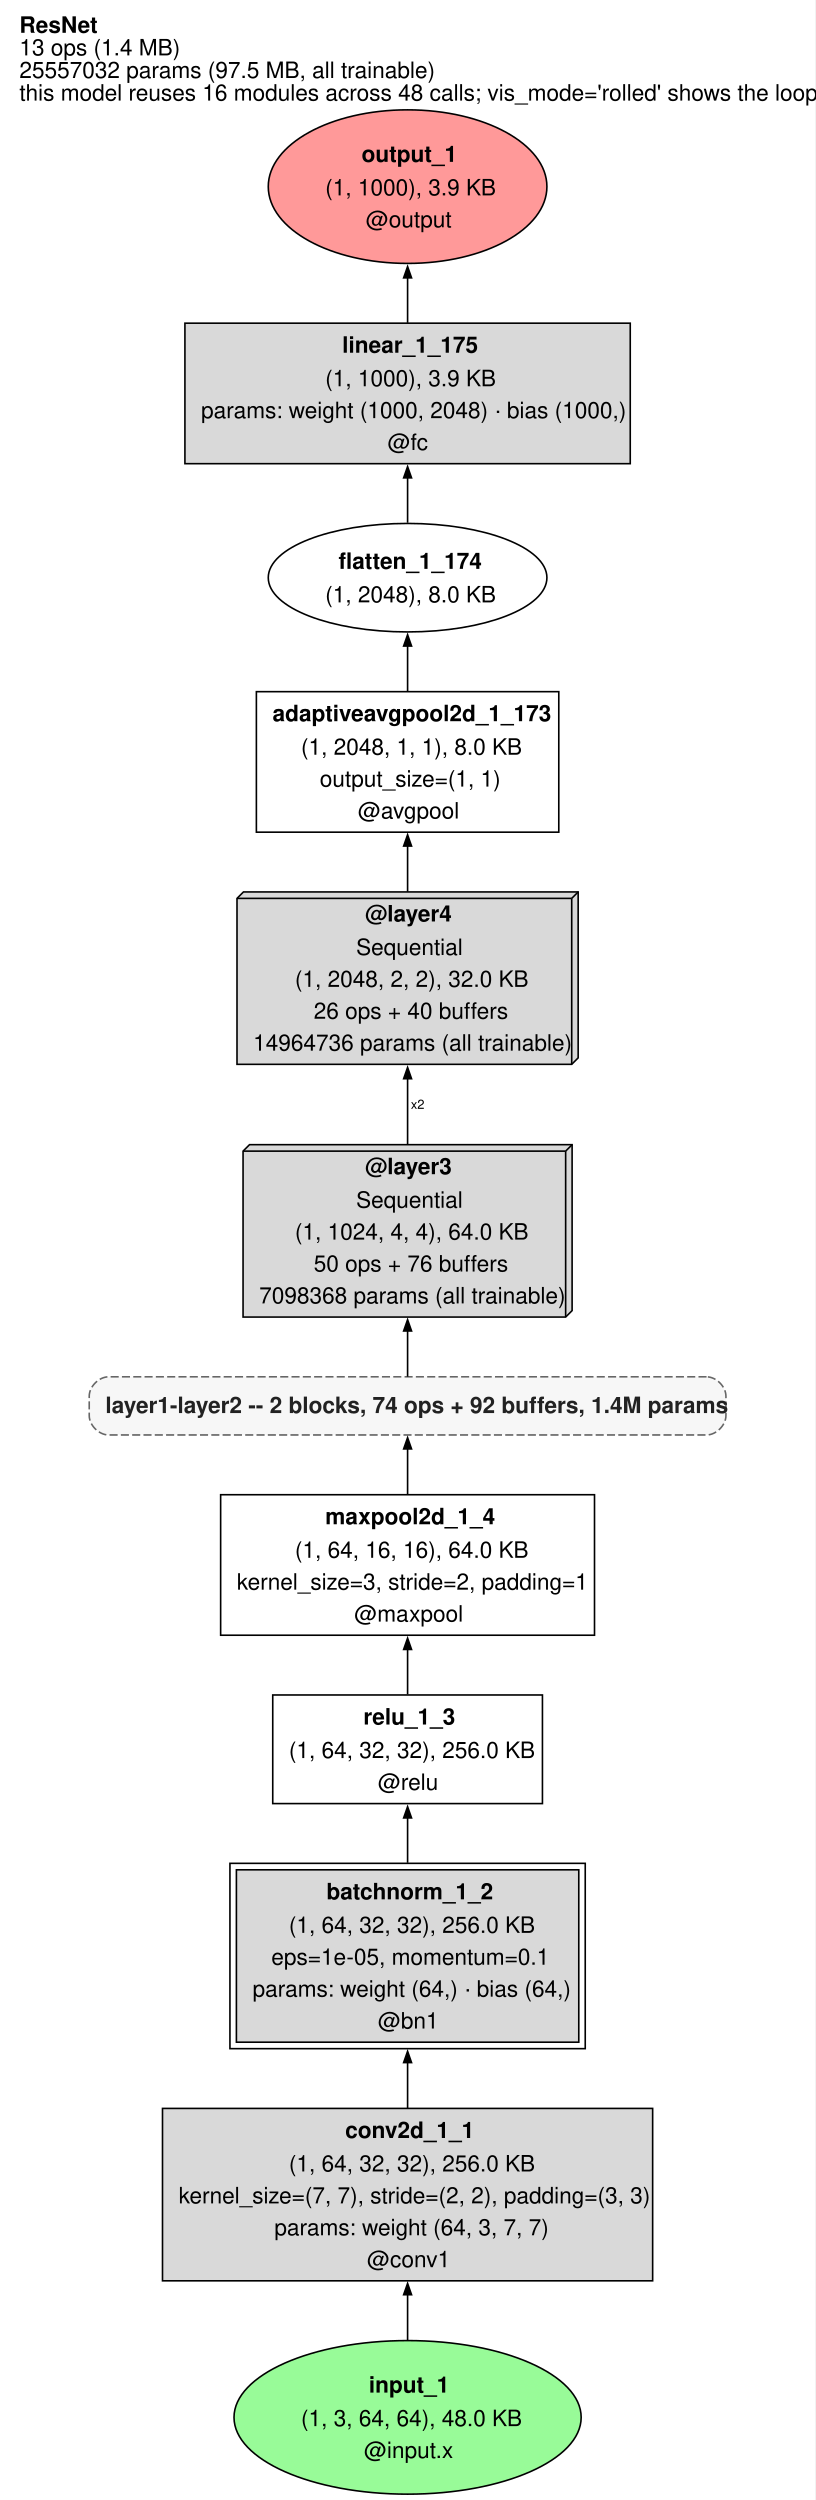
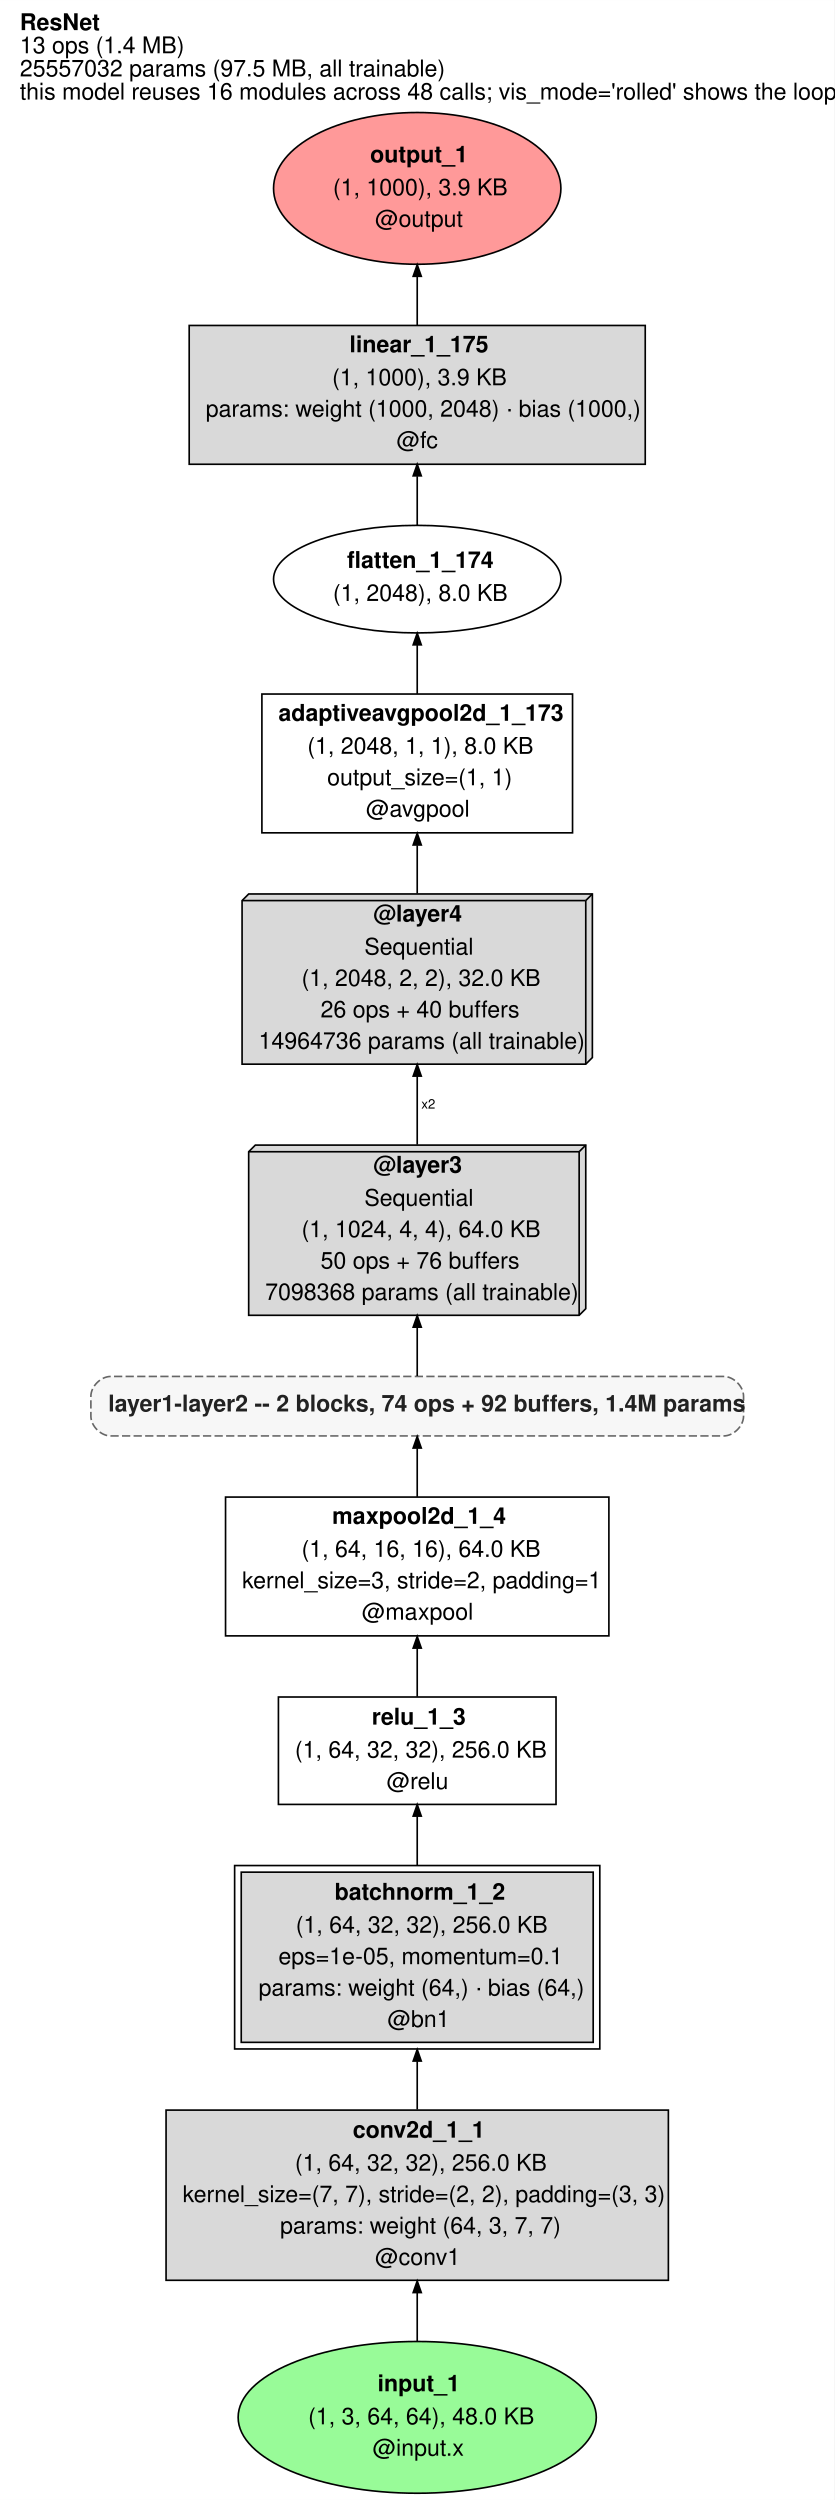
- <svg xmlns="http://www.w3.org/2000/svg" xmlns:xlink="http://www.w3.org/1999/xlink" width="505pt" height="1548pt" viewBox="0.00 0.00 505.00 1548.00">
-   <g id="graph0" class="graph" transform="scale(1 1) rotate(0) translate(4 1544.39)">
-     <polygon fill="white" stroke="none" points="-4,4 -4,-1544.39 500.75,-1544.39 500.75,4 -4,4" />
-     <text xml:space="preserve" text-anchor="start" x="8" y="-1524.09" font-family="Helvetica,sans-Serif" font-weight="bold" font-size="14.00">ResNet</text>
-     <text xml:space="preserve" text-anchor="start" x="8" y="-1510.09" font-family="Helvetica,sans-Serif" font-size="14.00">13 ops (1.4 MB)</text>
-     <text xml:space="preserve" text-anchor="start" x="8" y="-1496.09" font-family="Helvetica,sans-Serif" font-size="14.00">25557032 params (97.5 MB, all trainable)</text>
-     <text xml:space="preserve" text-anchor="start" x="8" y="-1482.09" font-family="Helvetica,sans-Serif" font-size="14.00">this model reuses 16 modules across 48 calls; vis_mode='rolled' shows the loop</text>
+ <svg xmlns="http://www.w3.org/2000/svg" xmlns:xlink="http://www.w3.org/1999/xlink" width="505pt" height="1513pt" viewBox="0.00 0.00 505.00 1512.90">
+   <g id="graph0" class="graph" transform="scale(1 1) rotate(0) translate(4 1508.9)">
+     <polygon fill="white" stroke="transparent" points="-4,4 -4,-1508.9 501,-1508.9 501,4 -4,4" />
+     <text text-anchor="start" x="8" y="-1490.7" font-family="Helvetica,sans-Serif" font-weight="bold" font-size="14.00">ResNet</text>
+     <text text-anchor="start" x="8" y="-1476.7" font-family="Helvetica,sans-Serif" font-size="14.00">13 ops (1.4 MB)</text>
+     <text text-anchor="start" x="8" y="-1462.7" font-family="Helvetica,sans-Serif" font-size="14.00">25557032 params (97.5 MB, all trainable)</text>
+     <text text-anchor="start" x="8" y="-1448.7" font-family="Helvetica,sans-Serif" font-size="14.00">this model reuses 16 modules across 48 calls; vis_mode='rolled' shows the loop</text>
    <g id="node1" class="node">
-       <ellipse fill="#98fb98" stroke="black" cx="248.38" cy="-47.55" rx="107.48" ry="47.55" />
-       <text xml:space="preserve" text-anchor="start" x="224.38" y="-62.88" font-family="Helvetica,sans-Serif" font-weight="bold" font-size="14.00">input_1</text>
-       <text xml:space="preserve" text-anchor="start" x="182.38" y="-42.13" font-family="Helvetica,sans-Serif" font-size="14.00">(1, 3, 64, 64), 48.0 KB</text>
-       <text xml:space="preserve" text-anchor="start" x="221.38" y="-22.38" font-family="Helvetica,sans-Serif" font-size="14.00">@input.x</text>
+       <ellipse fill="#98fb98" stroke="black" cx="248.5" cy="-45.96" rx="108.38" ry="45.92" />
+       <text text-anchor="start" x="224.5" y="-61.76" font-family="Helvetica,sans-Serif" font-weight="bold" font-size="14.00">input_1</text>
+       <text text-anchor="start" x="182.5" y="-41.76" font-family="Helvetica,sans-Serif" font-size="14.00">(1, 3, 64, 64), 48.0 KB</text>
+       <text text-anchor="start" x="221.5" y="-22.76" font-family="Helvetica,sans-Serif" font-size="14.00">@input.x</text>
    </g>
    <g id="node2" class="node">
-       <polygon fill="#d9d9d9" stroke="black" points="400.12,-238.86 96.62,-238.86 96.62,-132.11 400.12,-132.11 400.12,-238.86" />
-       <text xml:space="preserve" text-anchor="start" x="209.75" y="-220.56" font-family="Helvetica,sans-Serif" font-weight="bold" font-size="14.00">conv2d_1_1</text>
-       <text xml:space="preserve" text-anchor="start" x="174.88" y="-199.81" font-family="Helvetica,sans-Serif" font-size="14.00">(1, 64, 32, 32), 256.0 KB</text>
-       <text xml:space="preserve" text-anchor="start" x="106.62" y="-180.06" font-family="Helvetica,sans-Serif" font-size="14.00">kernel_size=(7, 7), stride=(2, 2), padding=(3, 3)</text>
-       <text xml:space="preserve" text-anchor="start" x="165.88" y="-160.31" font-family="Helvetica,sans-Serif" font-size="14.00">params: weight (64, 3, 7, 7)</text>
-       <text xml:space="preserve" text-anchor="start" x="223.25" y="-140.56" font-family="Helvetica,sans-Serif" font-size="14.00">@conv1</text>
+       <polygon fill="#d9d9d9" stroke="black" points="400.5,-231.92 96.5,-231.92 96.5,-128.92 400.5,-128.92 400.5,-231.92" />
+       <text text-anchor="start" x="209.5" y="-215.22" font-family="Helvetica,sans-Serif" font-weight="bold" font-size="14.00">conv2d_1_1</text>
+       <text text-anchor="start" x="174.5" y="-195.22" font-family="Helvetica,sans-Serif" font-size="14.00">(1, 64, 32, 32), 256.0 KB</text>
+       <text text-anchor="start" x="106.5" y="-176.22" font-family="Helvetica,sans-Serif" font-size="14.00">kernel_size=(7, 7), stride=(2, 2), padding=(3, 3)</text>
+       <text text-anchor="start" x="165.5" y="-157.22" font-family="Helvetica,sans-Serif" font-size="14.00">params: weight (64, 3, 7, 7)</text>
+       <text text-anchor="start" x="223" y="-138.22" font-family="Helvetica,sans-Serif" font-size="14.00">@conv1</text>
    </g>
    <g id="edge1" class="edge">
-       <path fill="none" stroke="black" d="M248.38,-95.33C248.38,-104.48 248.38,-114.19 248.38,-123.72" />
-       <polygon fill="black" stroke="black" points="245.93,-123.51 248.38,-130.51 250.83,-123.51 245.93,-123.51" />
+       <path fill="none" stroke="black" d="M248.5,-92.18C248.5,-101.59 248.5,-111.63 248.5,-121.42" />
+       <polygon fill="black" stroke="black" points="246.05,-121.5 248.5,-128.5 250.95,-121.5 246.05,-121.5" />
    </g>
    <g id="node3" class="node">
      <g id="a_node3">
        <a xlink:title="Hidden buffers: bn1.running_mean, bn1.running_var">
-           <polygon fill="#d9d9d9" stroke="black" points="354.38,-386.61 142.38,-386.61 142.38,-279.86 354.38,-279.86 354.38,-386.61" />
-           <polygon fill="none" stroke="black" points="358.38,-390.61 138.38,-390.61 138.38,-275.86 358.38,-275.86 358.38,-390.61" />
-           <text xml:space="preserve" text-anchor="start" x="198.12" y="-368.31" font-family="Helvetica,sans-Serif" font-weight="bold" font-size="14.00">batchnorm_1_2</text>
-           <text xml:space="preserve" text-anchor="start" x="174.88" y="-347.56" font-family="Helvetica,sans-Serif" font-size="14.00">(1, 64, 32, 32), 256.0 KB</text>
-           <text xml:space="preserve" text-anchor="start" x="164" y="-327.81" font-family="Helvetica,sans-Serif" font-size="14.00">eps=1e-05, momentum=0.1</text>
-           <text xml:space="preserve" text-anchor="start" x="152.38" y="-308.06" font-family="Helvetica,sans-Serif" font-size="14.00">params: weight (64,) · bias (64,)</text>
-           <text xml:space="preserve" text-anchor="start" x="230" y="-288.31" font-family="Helvetica,sans-Serif" font-size="14.00">@bn1</text>
+           <polygon fill="#d9d9d9" stroke="black" points="355,-375.92 142,-375.92 142,-272.92 355,-272.92 355,-375.92" />
+           <polygon fill="none" stroke="black" points="359,-379.92 138,-379.92 138,-268.92 359,-268.92 359,-379.92" />
+           <text text-anchor="start" x="198.5" y="-359.22" font-family="Helvetica,sans-Serif" font-weight="bold" font-size="14.00">batchnorm_1_2</text>
+           <text text-anchor="start" x="175" y="-339.22" font-family="Helvetica,sans-Serif" font-size="14.00">(1, 64, 32, 32), 256.0 KB</text>
+           <text text-anchor="start" x="164.5" y="-320.22" font-family="Helvetica,sans-Serif" font-size="14.00">eps=1e-05, momentum=0.1</text>
+           <text text-anchor="start" x="152.5" y="-301.22" font-family="Helvetica,sans-Serif" font-size="14.00">params: weight (64,) · bias (64,)</text>
+           <text text-anchor="start" x="230.5" y="-282.22" font-family="Helvetica,sans-Serif" font-size="14.00">@bn1</text>
        </a>
      </g>
    </g>
    <g id="edge2" class="edge">
-       <path fill="none" stroke="black" d="M248.38,-239.1C248.38,-248.31 248.38,-257.98 248.38,-267.47" />
-       <polygon fill="black" stroke="black" points="245.93,-267.24 248.38,-274.24 250.83,-267.24 245.93,-267.24" />
+       <path fill="none" stroke="black" d="M248.5,-232.29C248.5,-241.77 248.5,-251.77 248.5,-261.53" />
+       <polygon fill="black" stroke="black" points="246.05,-261.59 248.5,-268.59 250.95,-261.59 246.05,-261.59" />
    </g>
    <g id="node4" class="node">
-       <polygon fill="white" stroke="black" points="331.88,-494.86 164.88,-494.86 164.88,-427.61 331.88,-427.61 331.88,-494.86" />
-       <text xml:space="preserve" text-anchor="start" x="221" y="-476.56" font-family="Helvetica,sans-Serif" font-weight="bold" font-size="14.00">relu_1_3</text>
-       <text xml:space="preserve" text-anchor="start" x="174.88" y="-455.81" font-family="Helvetica,sans-Serif" font-size="14.00">(1, 64, 32, 32), 256.0 KB</text>
-       <text xml:space="preserve" text-anchor="start" x="230" y="-436.06" font-family="Helvetica,sans-Serif" font-size="14.00">@relu</text>
+       <polygon fill="white" stroke="black" points="332.5,-481.92 164.5,-481.92 164.5,-416.92 332.5,-416.92 332.5,-481.92" />
+       <text text-anchor="start" x="221" y="-465.22" font-family="Helvetica,sans-Serif" font-weight="bold" font-size="14.00">relu_1_3</text>
+       <text text-anchor="start" x="174.5" y="-445.22" font-family="Helvetica,sans-Serif" font-size="14.00">(1, 64, 32, 32), 256.0 KB</text>
+       <text text-anchor="start" x="230" y="-426.22" font-family="Helvetica,sans-Serif" font-size="14.00">@relu</text>
    </g>
    <g id="edge3" class="edge">
-       <path fill="none" stroke="black" d="M248.38,-390.96C248.38,-400.37 248.38,-409.96 248.38,-418.89" />
-       <polygon fill="black" stroke="black" points="245.93,-418.71 248.38,-425.71 250.83,-418.71 245.93,-418.71" />
+       <path fill="none" stroke="black" d="M248.5,-380.09C248.5,-390.11 248.5,-400.38 248.5,-409.81" />
+       <polygon fill="black" stroke="black" points="246.05,-409.84 248.5,-416.84 250.95,-409.84 246.05,-409.84" />
    </g>
    <g id="node5" class="node">
-       <polygon fill="white" stroke="black" points="364.12,-618.86 132.62,-618.86 132.62,-531.86 364.12,-531.86 364.12,-618.86" />
-       <text xml:space="preserve" text-anchor="start" x="197.38" y="-600.56" font-family="Helvetica,sans-Serif" font-weight="bold" font-size="14.00">maxpool2d_1_4</text>
-       <text xml:space="preserve" text-anchor="start" x="178.62" y="-579.81" font-family="Helvetica,sans-Serif" font-size="14.00">(1, 64, 16, 16), 64.0 KB</text>
-       <text xml:space="preserve" text-anchor="start" x="142.62" y="-560.06" font-family="Helvetica,sans-Serif" font-size="14.00">kernel_size=3, stride=2, padding=1</text>
-       <text xml:space="preserve" text-anchor="start" x="215.38" y="-540.31" font-family="Helvetica,sans-Serif" font-size="14.00">@maxpool</text>
+       <polygon fill="white" stroke="black" points="364.5,-602.92 132.5,-602.92 132.5,-518.92 364.5,-518.92 364.5,-602.92" />
+       <text text-anchor="start" x="197" y="-586.72" font-family="Helvetica,sans-Serif" font-weight="bold" font-size="14.00">maxpool2d_1_4</text>
+       <text text-anchor="start" x="178.5" y="-566.72" font-family="Helvetica,sans-Serif" font-size="14.00">(1, 64, 16, 16), 64.0 KB</text>
+       <text text-anchor="start" x="142.5" y="-547.72" font-family="Helvetica,sans-Serif" font-size="14.00">kernel_size=3, stride=2, padding=1</text>
+       <text text-anchor="start" x="215" y="-528.72" font-family="Helvetica,sans-Serif" font-size="14.00">@maxpool</text>
    </g>
    <g id="edge4" class="edge">
-       <path fill="none" stroke="black" d="M248.38,-495.27C248.38,-504.06 248.38,-513.77 248.38,-523.28" />
-       <polygon fill="black" stroke="black" points="245.93,-523.05 248.38,-530.05 250.83,-523.05 245.93,-523.05" />
+       <path fill="none" stroke="black" d="M248.5,-482.1C248.5,-491.24 248.5,-501.45 248.5,-511.37" />
+       <polygon fill="black" stroke="black" points="246.05,-511.53 248.5,-518.53 250.95,-511.53 246.05,-511.53" />
    </g>
    <g id="node6" class="node">
-       <path fill="#f7f7f7" stroke="#666666" stroke-dasharray="5,2" d="M433.5,-691.86C433.5,-691.86 63.25,-691.86 63.25,-691.86 57.25,-691.86 51.25,-685.86 51.25,-679.86 51.25,-679.86 51.25,-667.86 51.25,-667.86 51.25,-661.86 57.25,-655.86 63.25,-655.86 63.25,-655.86 433.5,-655.86 433.5,-655.86 439.5,-655.86 445.5,-661.86 445.5,-667.86 445.5,-667.86 445.5,-679.86 445.5,-679.86 445.5,-685.86 439.5,-691.86 433.5,-691.86" />
-       <text xml:space="preserve" text-anchor="start" x="61.25" y="-669.43" font-family="Helvetica,sans-Serif" font-weight="bold" font-size="14.00" fill="#222222">layer1-layer2 -- 2 blocks, 74 ops + 92 buffers, 1.4M params</text>
+       <path fill="#f7f7f7" stroke="#666666" stroke-dasharray="5,2" d="M434,-675.92C434,-675.92 63,-675.92 63,-675.92 57,-675.92 51,-669.92 51,-663.92 51,-663.92 51,-651.92 51,-651.92 51,-645.92 57,-639.92 63,-639.92 63,-639.92 434,-639.92 434,-639.92 440,-639.92 446,-645.92 446,-651.92 446,-651.92 446,-663.92 446,-663.92 446,-669.92 440,-675.92 434,-675.92" />
+       <text text-anchor="start" x="61.5" y="-654.72" font-family="Helvetica,sans-Serif" font-weight="bold" font-size="14.00" fill="#222222">layer1-layer2 -- 2 blocks, 74 ops + 92 buffers, 1.4M params</text>
    </g>
    <g id="edge5" class="edge">
-       <path fill="none" stroke="black" d="M248.38,-619.24C248.38,-628.81 248.38,-638.66 248.38,-647.26" />
-       <polygon fill="black" stroke="black" points="245.93,-647.2 248.38,-654.2 250.83,-647.2 245.93,-647.2" />
+       <path fill="none" stroke="black" d="M248.5,-603.04C248.5,-613.07 248.5,-623.48 248.5,-632.46" />
+       <polygon fill="black" stroke="black" points="246.05,-632.61 248.5,-639.61 250.95,-632.61 246.05,-632.61" />
    </g>
    <g id="node7" class="node">
-       <polygon fill="#d9d9d9" stroke="black" points="350.25,-835.61 150.5,-835.61 146.5,-831.61 146.5,-728.86 346.25,-728.86 350.25,-732.86 350.25,-835.61" />
-       <polyline fill="none" stroke="black" points="346.25,-831.61 146.5,-831.61" />
-       <polyline fill="none" stroke="black" points="346.25,-831.61 346.25,-728.86" />
-       <polyline fill="none" stroke="black" points="346.25,-831.61 350.25,-835.61" />
-       <text xml:space="preserve" text-anchor="start" x="222.12" y="-817.31" font-family="Helvetica,sans-Serif" font-weight="bold" font-size="14.00">@layer3</text>
-       <text xml:space="preserve" text-anchor="start" x="216.5" y="-796.56" font-family="Helvetica,sans-Serif" font-size="14.00">Sequential</text>
-       <text xml:space="preserve" text-anchor="start" x="178.62" y="-776.81" font-family="Helvetica,sans-Serif" font-size="14.00">(1, 1024, 4, 4), 64.0 KB</text>
-       <text xml:space="preserve" text-anchor="start" x="190.25" y="-757.06" font-family="Helvetica,sans-Serif" font-size="14.00">50 ops + 76 buffers</text>
-       <text xml:space="preserve" text-anchor="start" x="156.5" y="-737.31" font-family="Helvetica,sans-Serif" font-size="14.00">7098368 params (all trainable)</text>
+       <polygon fill="#d9d9d9" stroke="black" points="350.5,-815.92 150.5,-815.92 146.5,-811.92 146.5,-712.92 346.5,-712.92 350.5,-716.92 350.5,-815.92" />
+       <polyline fill="none" stroke="black" points="346.5,-811.92 146.5,-811.92 " />
+       <polyline fill="none" stroke="black" points="346.5,-811.92 346.5,-712.92 " />
+       <polyline fill="none" stroke="black" points="346.5,-811.92 350.5,-815.92 " />
+       <text text-anchor="start" x="222" y="-799.22" font-family="Helvetica,sans-Serif" font-weight="bold" font-size="14.00">@layer3</text>
+       <text text-anchor="start" x="216.5" y="-779.22" font-family="Helvetica,sans-Serif" font-size="14.00">Sequential</text>
+       <text text-anchor="start" x="178.5" y="-760.22" font-family="Helvetica,sans-Serif" font-size="14.00">(1, 1024, 4, 4), 64.0 KB</text>
+       <text text-anchor="start" x="190" y="-741.22" font-family="Helvetica,sans-Serif" font-size="14.00">50 ops + 76 buffers</text>
+       <text text-anchor="start" x="156.5" y="-722.22" font-family="Helvetica,sans-Serif" font-size="14.00">7098368 params (all trainable)</text>
    </g>
    <g id="edge6" class="edge">
-       <path fill="none" stroke="black" d="M248.38,-691.95C248.38,-699.92 248.38,-709.94 248.38,-720.36" />
-       <polygon fill="black" stroke="black" points="245.93,-720.26 248.38,-727.26 250.83,-720.26 245.93,-720.26" />
+       <path fill="none" stroke="black" d="M248.5,-676.18C248.5,-684.45 248.5,-694.9 248.5,-705.65" />
+       <polygon fill="black" stroke="black" points="246.05,-705.75 248.5,-712.75 250.95,-705.75 246.05,-705.75" />
    </g>
    <g id="node8" class="node">
-       <polygon fill="#d9d9d9" stroke="black" points="354,-992.11 146.75,-992.11 142.75,-988.11 142.75,-885.36 350,-885.36 354,-889.36 354,-992.11" />
-       <polyline fill="none" stroke="black" points="350,-988.11 142.75,-988.11" />
-       <polyline fill="none" stroke="black" points="350,-988.11 350,-885.36" />
-       <polyline fill="none" stroke="black" points="350,-988.11 354,-992.11" />
-       <text xml:space="preserve" text-anchor="start" x="222.12" y="-973.81" font-family="Helvetica,sans-Serif" font-weight="bold" font-size="14.00">@layer4</text>
-       <text xml:space="preserve" text-anchor="start" x="216.5" y="-953.06" font-family="Helvetica,sans-Serif" font-size="14.00">Sequential</text>
-       <text xml:space="preserve" text-anchor="start" x="178.62" y="-933.31" font-family="Helvetica,sans-Serif" font-size="14.00">(1, 2048, 2, 2), 32.0 KB</text>
-       <text xml:space="preserve" text-anchor="start" x="190.25" y="-913.56" font-family="Helvetica,sans-Serif" font-size="14.00">26 ops + 40 buffers</text>
-       <text xml:space="preserve" text-anchor="start" x="152.75" y="-893.81" font-family="Helvetica,sans-Serif" font-size="14.00">14964736 params (all trainable)</text>
+       <polygon fill="#d9d9d9" stroke="black" points="354.5,-967.92 146.5,-967.92 142.5,-963.92 142.5,-864.92 350.5,-864.92 354.5,-868.92 354.5,-967.92" />
+       <polyline fill="none" stroke="black" points="350.5,-963.92 142.5,-963.92 " />
+       <polyline fill="none" stroke="black" points="350.5,-963.92 350.5,-864.92 " />
+       <polyline fill="none" stroke="black" points="350.5,-963.92 354.5,-967.92 " />
+       <text text-anchor="start" x="222" y="-951.22" font-family="Helvetica,sans-Serif" font-weight="bold" font-size="14.00">@layer4</text>
+       <text text-anchor="start" x="216.5" y="-931.22" font-family="Helvetica,sans-Serif" font-size="14.00">Sequential</text>
+       <text text-anchor="start" x="178.5" y="-912.22" font-family="Helvetica,sans-Serif" font-size="14.00">(1, 2048, 2, 2), 32.0 KB</text>
+       <text text-anchor="start" x="190" y="-893.22" font-family="Helvetica,sans-Serif" font-size="14.00">26 ops + 40 buffers</text>
+       <text text-anchor="start" x="152.5" y="-874.22" font-family="Helvetica,sans-Serif" font-size="14.00">14964736 params (all trainable)</text>
    </g>
    <g id="edge7" class="edge">
-       <path fill="none" stroke="black" d="M248.38,-835.97C248.38,-849.07 248.38,-863.22 248.38,-876.69" />
-       <polygon fill="black" stroke="black" points="245.93,-876.45 248.38,-883.45 250.83,-876.45 245.93,-876.45" />
-       <text xml:space="preserve" text-anchor="start" x="250.38" y="-857.76" font-family="Helvetica,sans-Serif" font-size="8.00">x2</text>
+       <path fill="none" stroke="black" d="M248.5,-816.21C248.5,-829.52 248.5,-843.98 248.5,-857.64" />
+       <polygon fill="black" stroke="black" points="246.05,-857.69 248.5,-864.69 250.95,-857.69 246.05,-857.69" />
+       <text text-anchor="start" x="251" y="-838.02" font-family="Helvetica,sans-Serif" font-size="8.00">x2</text>
    </g>
    <g id="node9" class="node">
-       <polygon fill="white" stroke="black" points="342,-1116.11 154.75,-1116.11 154.75,-1029.11 342,-1029.11 342,-1116.11" />
-       <text xml:space="preserve" text-anchor="start" x="164.75" y="-1097.81" font-family="Helvetica,sans-Serif" font-weight="bold" font-size="14.00">adaptiveavgpool2d_1_173</text>
-       <text xml:space="preserve" text-anchor="start" x="182.38" y="-1077.06" font-family="Helvetica,sans-Serif" font-size="14.00">(1, 2048, 1, 1), 8.0 KB</text>
-       <text xml:space="preserve" text-anchor="start" x="194" y="-1057.31" font-family="Helvetica,sans-Serif" font-size="14.00">output_size=(1, 1)</text>
-       <text xml:space="preserve" text-anchor="start" x="217.62" y="-1037.56" font-family="Helvetica,sans-Serif" font-size="14.00">@avgpool</text>
+       <polygon fill="white" stroke="black" points="342.5,-1088.92 154.5,-1088.92 154.5,-1004.92 342.5,-1004.92 342.5,-1088.92" />
+       <text text-anchor="start" x="164.5" y="-1072.72" font-family="Helvetica,sans-Serif" font-weight="bold" font-size="14.00">adaptiveavgpool2d_1_173</text>
+       <text text-anchor="start" x="182" y="-1052.72" font-family="Helvetica,sans-Serif" font-size="14.00">(1, 2048, 1, 1), 8.0 KB</text>
+       <text text-anchor="start" x="194" y="-1033.72" font-family="Helvetica,sans-Serif" font-size="14.00">output_size=(1, 1)</text>
+       <text text-anchor="start" x="217.5" y="-1014.72" font-family="Helvetica,sans-Serif" font-size="14.00">@avgpool</text>
    </g>
    <g id="edge8" class="edge">
-       <path fill="none" stroke="black" d="M248.38,-992.23C248.38,-1001.58 248.38,-1011.3 248.38,-1020.61" />
-       <polygon fill="black" stroke="black" points="245.93,-1020.5 248.38,-1027.5 250.83,-1020.5 245.93,-1020.5" />
+       <path fill="none" stroke="black" d="M248.5,-968.21C248.5,-977.83 248.5,-987.86 248.5,-997.41" />
+       <polygon fill="black" stroke="black" points="246.05,-997.59 248.5,-1004.59 250.95,-997.59 246.05,-997.59" />
    </g>
    <g id="node10" class="node">
-       <ellipse fill="white" stroke="black" cx="248.38" cy="-1186.69" rx="86.27" ry="33.59" />
-       <text xml:space="preserve" text-anchor="start" x="205.62" y="-1192.14" font-family="Helvetica,sans-Serif" font-weight="bold" font-size="14.00">flatten_1_174</text>
-       <text xml:space="preserve" text-anchor="start" x="197.38" y="-1171.39" font-family="Helvetica,sans-Serif" font-size="14.00">(1, 2048), 8.0 KB</text>
+       <ellipse fill="white" stroke="black" cx="248.5" cy="-1158.45" rx="86.95" ry="32.55" />
+       <text text-anchor="start" x="206" y="-1165.25" font-family="Helvetica,sans-Serif" font-weight="bold" font-size="14.00">flatten_1_174</text>
+       <text text-anchor="start" x="197.5" y="-1145.25" font-family="Helvetica,sans-Serif" font-size="14.00">(1, 2048), 8.0 KB</text>
    </g>
    <g id="edge9" class="edge">
-       <path fill="none" stroke="black" d="M248.38,-1116.3C248.38,-1125.59 248.38,-1135.39 248.38,-1144.61" />
-       <polygon fill="black" stroke="black" points="245.93,-1144.37 248.38,-1151.37 250.83,-1144.37 245.93,-1144.37" />
+       <path fill="none" stroke="black" d="M248.5,-1089.02C248.5,-1098.69 248.5,-1108.98 248.5,-1118.55" />
+       <polygon fill="black" stroke="black" points="246.05,-1118.71 248.5,-1125.71 250.95,-1118.71 246.05,-1118.71" />
    </g>
    <g id="node11" class="node">
-       <polygon fill="#d9d9d9" stroke="black" points="386.25,-1344.28 110.5,-1344.28 110.5,-1257.28 386.25,-1257.28 386.25,-1344.28" />
-       <text xml:space="preserve" text-anchor="start" x="207.88" y="-1325.98" font-family="Helvetica,sans-Serif" font-weight="bold" font-size="14.00">linear_1_175</text>
-       <text xml:space="preserve" text-anchor="start" x="197.38" y="-1305.23" font-family="Helvetica,sans-Serif" font-size="14.00">(1, 1000), 3.9 KB</text>
-       <text xml:space="preserve" text-anchor="start" x="120.5" y="-1285.48" font-family="Helvetica,sans-Serif" font-size="14.00">params: weight (1000, 2048) · bias (1000,)</text>
-       <text xml:space="preserve" text-anchor="start" x="236" y="-1265.73" font-family="Helvetica,sans-Serif" font-size="14.00">@fc</text>
+       <polygon fill="#d9d9d9" stroke="black" points="386.5,-1311.98 110.5,-1311.98 110.5,-1227.98 386.5,-1227.98 386.5,-1311.98" />
+       <text text-anchor="start" x="207.5" y="-1295.78" font-family="Helvetica,sans-Serif" font-weight="bold" font-size="14.00">linear_1_175</text>
+       <text text-anchor="start" x="197" y="-1275.78" font-family="Helvetica,sans-Serif" font-size="14.00">(1, 1000), 3.9 KB</text>
+       <text text-anchor="start" x="120.5" y="-1256.78" font-family="Helvetica,sans-Serif" font-size="14.00">params: weight (1000, 2048) · bias (1000,)</text>
+       <text text-anchor="start" x="236" y="-1237.78" font-family="Helvetica,sans-Serif" font-size="14.00">@fc</text>
    </g>
    <g id="edge10" class="edge">
-       <path fill="none" stroke="black" d="M248.38,-1220.72C248.38,-1229.51 248.38,-1239.21 248.38,-1248.72" />
-       <polygon fill="black" stroke="black" points="245.93,-1248.49 248.38,-1255.49 250.83,-1248.49 245.93,-1248.49" />
+       <path fill="none" stroke="black" d="M248.5,-1191.13C248.5,-1200.38 248.5,-1210.71 248.5,-1220.74" />
+       <polygon fill="black" stroke="black" points="246.05,-1220.98 248.5,-1227.98 250.95,-1220.98 246.05,-1220.98" />
    </g>
    <g id="node12" class="node">
-       <ellipse fill="#ff9999" stroke="black" cx="248.38" cy="-1428.83" rx="86.27" ry="47.55" />
-       <text xml:space="preserve" text-anchor="start" x="219.88" y="-1444.16" font-family="Helvetica,sans-Serif" font-weight="bold" font-size="14.00">output_1</text>
-       <text xml:space="preserve" text-anchor="start" x="197.38" y="-1423.41" font-family="Helvetica,sans-Serif" font-size="14.00">(1, 1000), 3.9 KB</text>
-       <text xml:space="preserve" text-anchor="start" x="222.5" y="-1403.66" font-family="Helvetica,sans-Serif" font-size="14.00">@output</text>
+       <ellipse fill="#ff9999" stroke="black" cx="248.5" cy="-1394.94" rx="86.95" ry="45.92" />
+       <text text-anchor="start" x="220" y="-1410.74" font-family="Helvetica,sans-Serif" font-weight="bold" font-size="14.00">output_1</text>
+       <text text-anchor="start" x="197.5" y="-1390.74" font-family="Helvetica,sans-Serif" font-size="14.00">(1, 1000), 3.9 KB</text>
+       <text text-anchor="start" x="223" y="-1371.74" font-family="Helvetica,sans-Serif" font-size="14.00">@output</text>
    </g>
    <g id="edge11" class="edge">
-       <path fill="none" stroke="black" d="M248.38,-1344.46C248.38,-1353.42 248.38,-1363.01 248.38,-1372.37" />
-       <polygon fill="black" stroke="black" points="245.93,-1372.36 248.38,-1379.36 250.83,-1372.36 245.93,-1372.36" />
+       <path fill="none" stroke="black" d="M248.5,-1312.26C248.5,-1321.7 248.5,-1331.84 248.5,-1341.67" />
+       <polygon fill="black" stroke="black" points="246.05,-1341.75 248.5,-1348.75 250.95,-1341.75 246.05,-1341.75" />
    </g>
  </g>
</svg>
